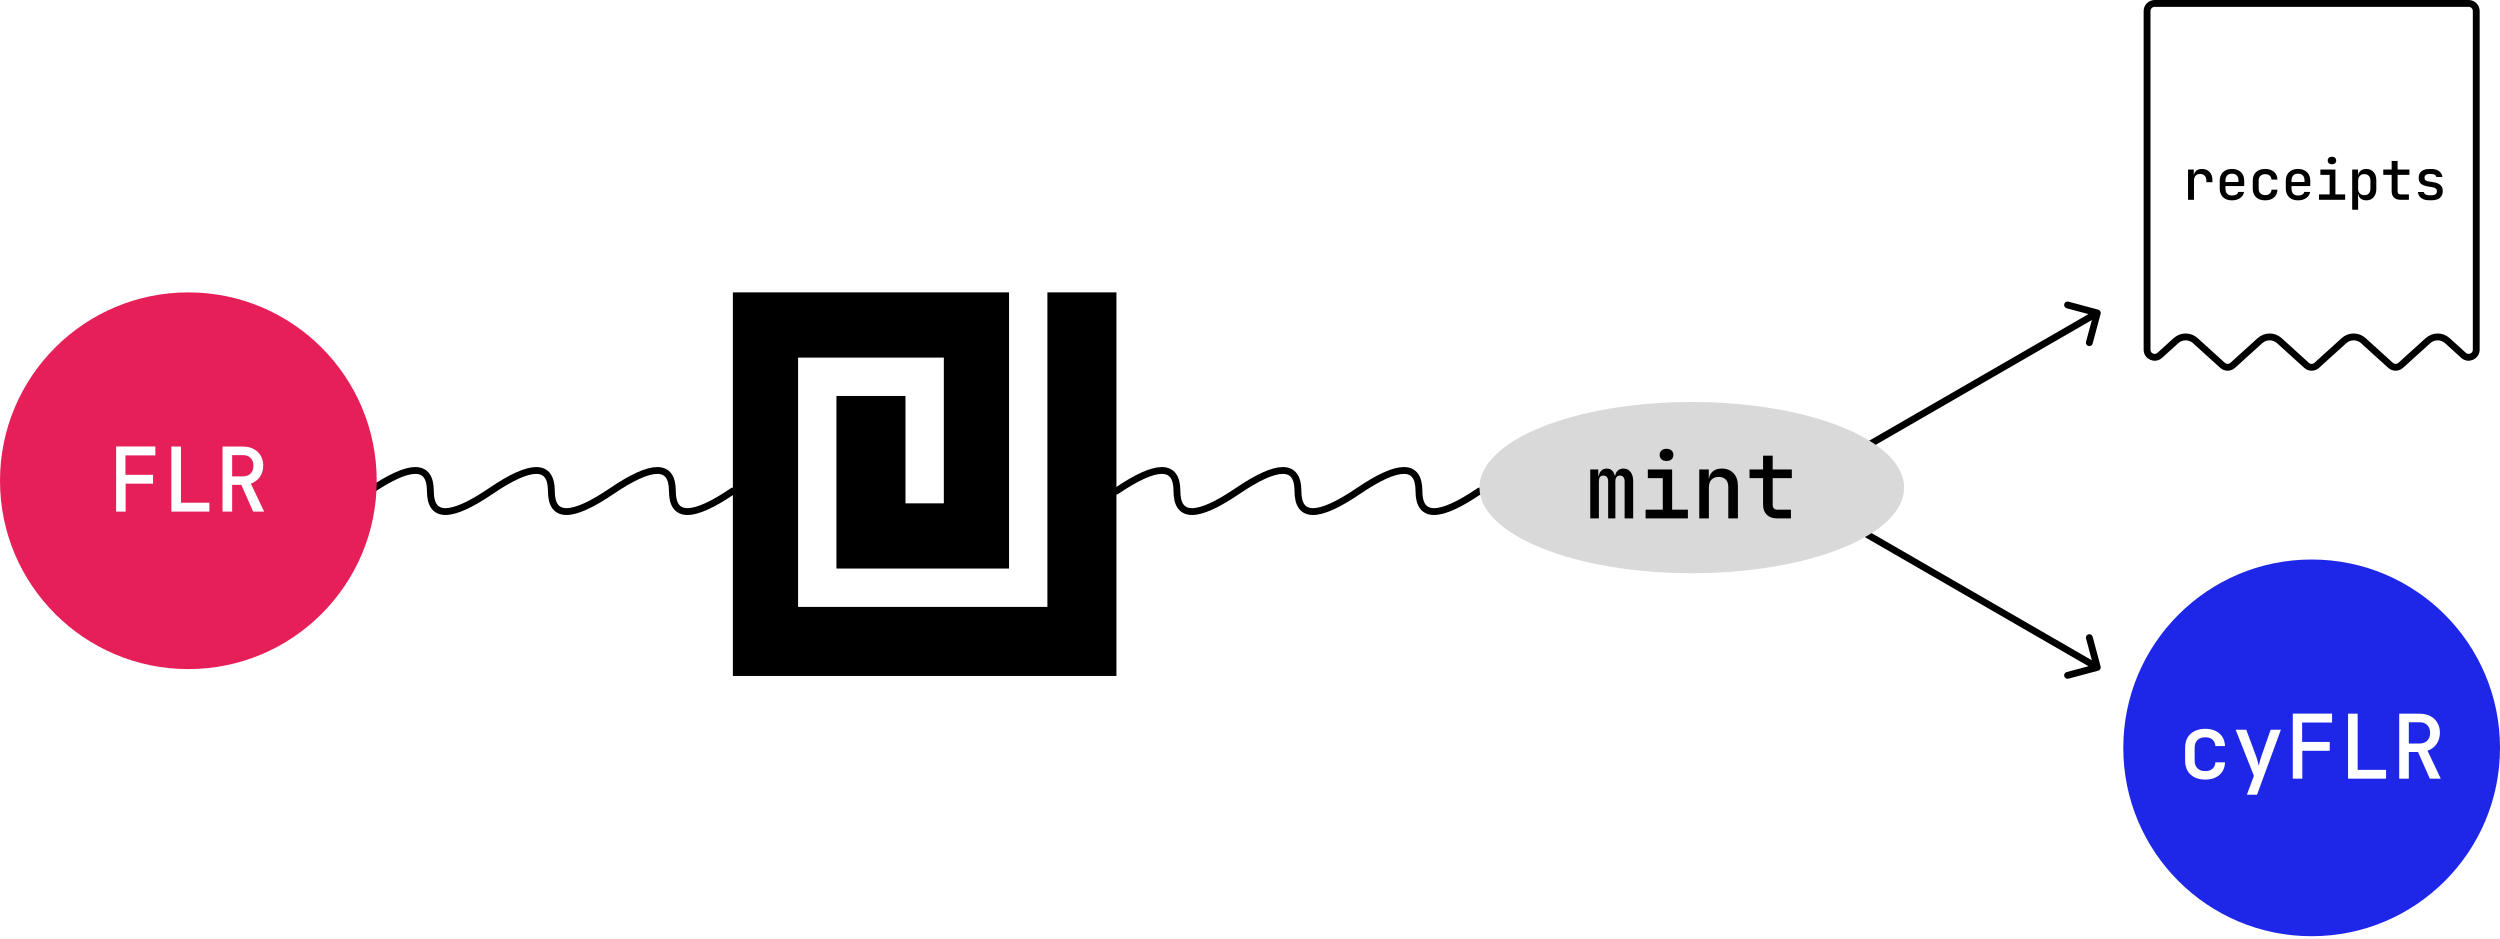
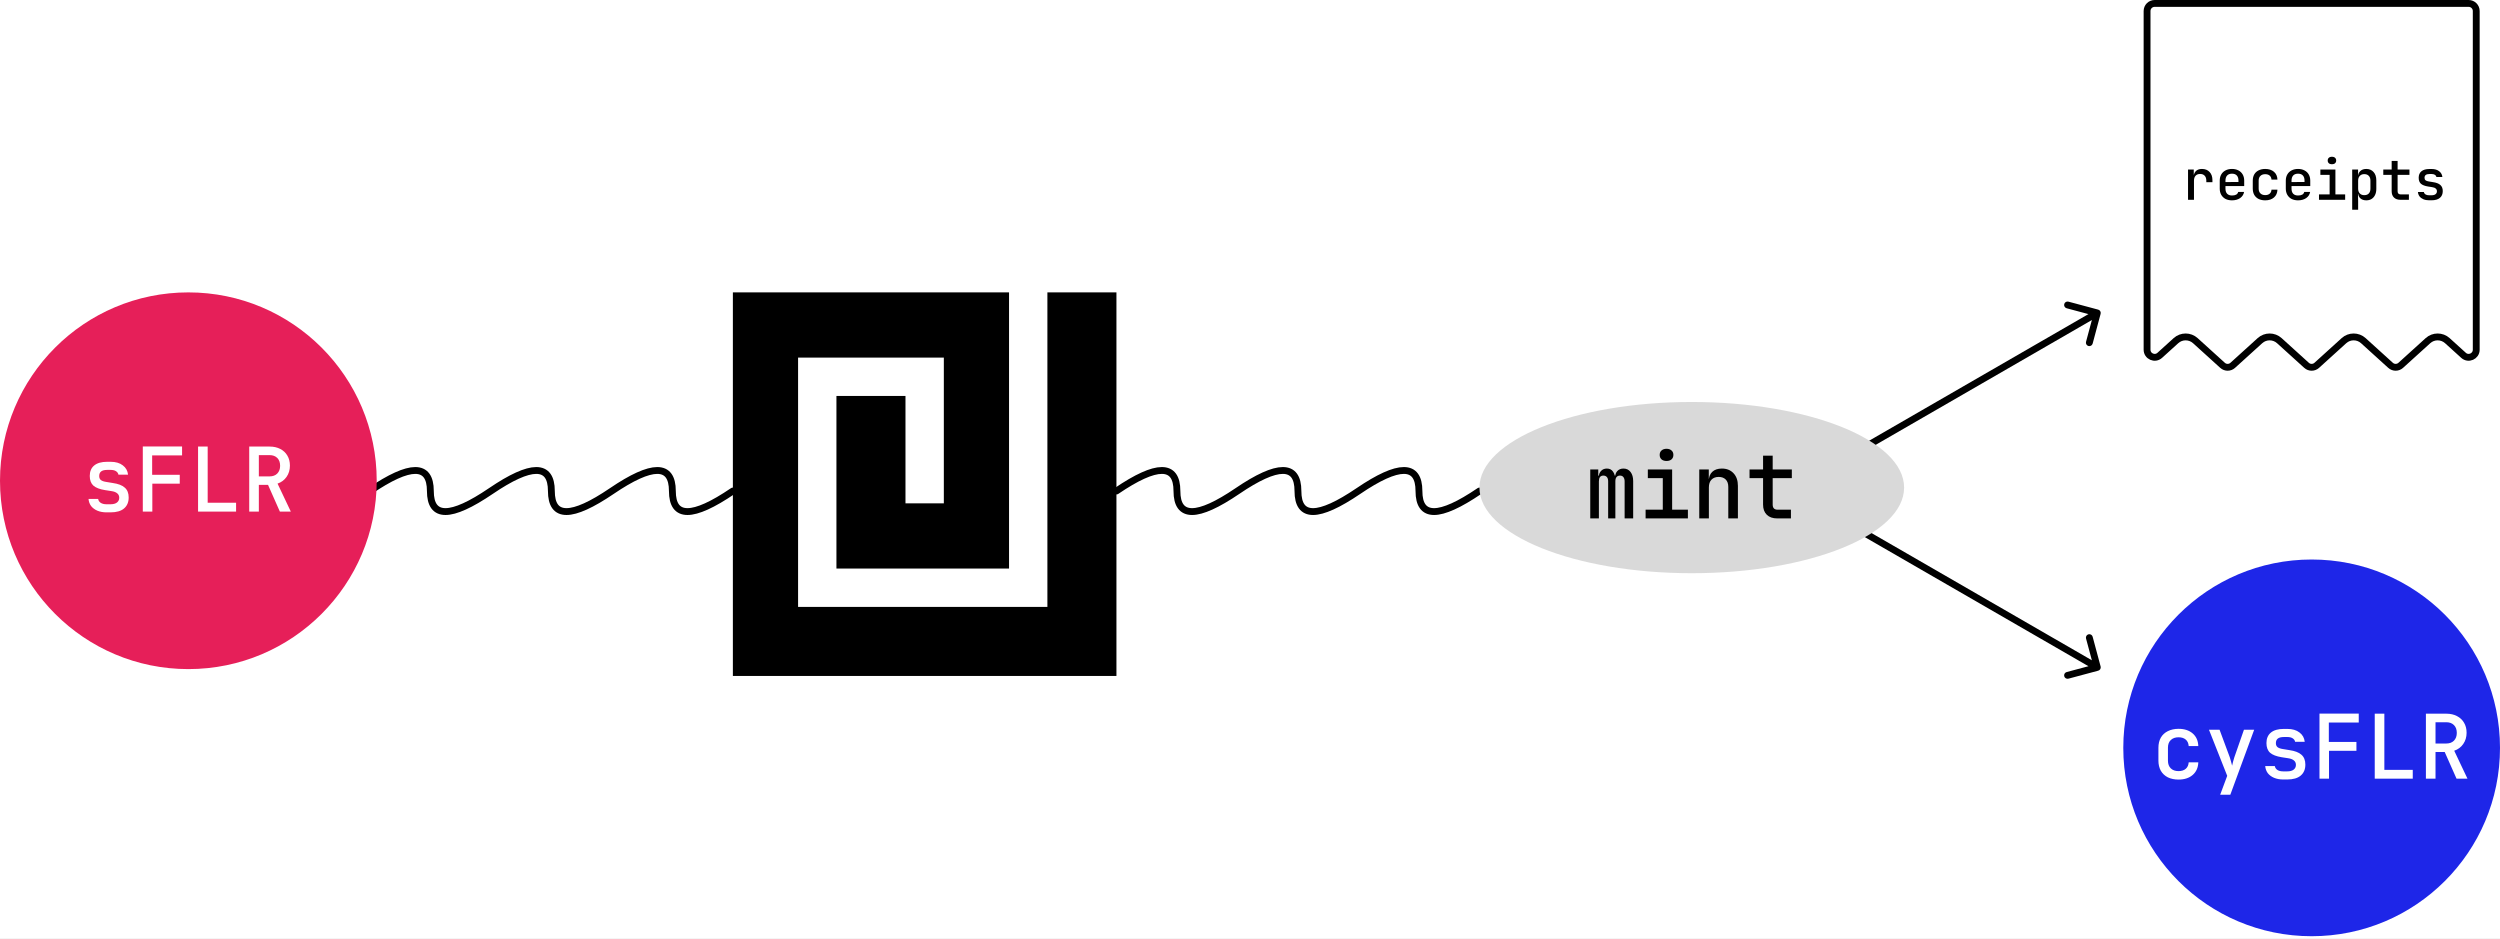
<svg xmlns="http://www.w3.org/2000/svg" width="365" height="137" viewBox="0 0 365 137" fill="none">
  <g clip-path="url(#clip0_66_245)">
    <rect width="365" height="137" fill="white" />
    <circle cx="337.5" cy="109.188" r="27.5" fill="#1E26E8" />
-     <path d="M321.965 113.818C321.375 113.818 320.855 113.71 320.405 113.493C319.963 113.268 319.62 112.947 319.378 112.531C319.144 112.107 319.027 111.613 319.027 111.049V109.177C319.027 108.605 319.144 108.111 319.378 107.695C319.62 107.279 319.963 106.963 320.405 106.746C320.855 106.521 321.375 106.408 321.965 106.408C322.823 106.408 323.512 106.634 324.032 107.084C324.552 107.535 324.825 108.15 324.851 108.93H323.447C323.421 108.523 323.278 108.207 323.018 107.981C322.758 107.756 322.407 107.643 321.965 107.643C321.488 107.643 321.111 107.778 320.834 108.046C320.556 108.306 320.418 108.679 320.418 109.164V111.049C320.418 111.535 320.556 111.912 320.834 112.18C321.111 112.449 321.488 112.583 321.965 112.583C322.407 112.583 322.758 112.471 323.018 112.245C323.278 112.02 323.421 111.704 323.447 111.296H324.851C324.825 112.076 324.552 112.692 324.032 113.142C323.512 113.593 322.823 113.818 321.965 113.818ZM328.044 116.028L329.071 113.272L326.406 106.538H327.953L329.448 110.568C329.508 110.742 329.569 110.95 329.63 111.192C329.69 111.435 329.742 111.634 329.786 111.79C329.82 111.634 329.868 111.435 329.929 111.192C329.989 110.95 330.05 110.742 330.111 110.568L331.515 106.538H333.01L329.526 116.028H328.044ZM334.747 113.688V104.185H340.48V105.485H336.112V108.319H340.142V109.619H336.138V113.688H334.747ZM342.814 113.688V104.198H344.218V112.401H348.365V113.688H342.814ZM350.284 113.688V104.198H353.261C353.859 104.198 354.379 104.315 354.821 104.549C355.263 104.775 355.606 105.095 355.848 105.511C356.1 105.927 356.225 106.417 356.225 106.98C356.225 107.613 356.061 108.163 355.731 108.631C355.411 109.091 354.973 109.416 354.418 109.606L356.355 113.688H354.756L353.027 109.788H351.688V113.688H350.284ZM351.688 108.553H353.261C353.729 108.553 354.102 108.415 354.379 108.137C354.657 107.851 354.795 107.474 354.795 107.006C354.795 106.521 354.657 106.14 354.379 105.862C354.102 105.585 353.729 105.446 353.261 105.446H351.688V108.553Z" fill="white" />
+     <path d="M318.067 113.818C317.478 113.818 316.958 113.71 316.507 113.493C316.065 113.268 315.723 112.947 315.48 112.531C315.246 112.107 315.129 111.613 315.129 111.049V109.177C315.129 108.605 315.246 108.111 315.48 107.695C315.723 107.279 316.065 106.963 316.507 106.746C316.958 106.521 317.478 106.408 318.067 106.408C318.925 106.408 319.614 106.634 320.134 107.084C320.654 107.535 320.927 108.15 320.953 108.93H319.549C319.523 108.523 319.38 108.207 319.12 107.981C318.86 107.756 318.509 107.643 318.067 107.643C317.591 107.643 317.214 107.778 316.936 108.046C316.659 108.306 316.52 108.679 316.52 109.164V111.049C316.52 111.535 316.659 111.912 316.936 112.18C317.214 112.449 317.591 112.583 318.067 112.583C318.509 112.583 318.86 112.471 319.12 112.245C319.38 112.02 319.523 111.704 319.549 111.296H320.953C320.927 112.076 320.654 112.692 320.134 113.142C319.614 113.593 318.925 113.818 318.067 113.818ZM324.146 116.028L325.173 113.272L322.508 106.538H324.055L325.55 110.568C325.611 110.742 325.671 110.95 325.732 111.192C325.793 111.435 325.845 111.634 325.888 111.79C325.923 111.634 325.97 111.435 326.031 111.192C326.092 110.95 326.152 110.742 326.213 110.568L327.617 106.538H329.112L325.628 116.028H324.146ZM333.358 113.805C332.847 113.805 332.396 113.723 332.006 113.558C331.625 113.394 331.321 113.168 331.096 112.882C330.879 112.588 330.754 112.241 330.719 111.842H332.123C332.158 112.076 332.283 112.267 332.5 112.414C332.717 112.553 333.003 112.622 333.358 112.622H333.917C334.342 112.622 334.662 112.536 334.879 112.362C335.096 112.189 335.204 111.959 335.204 111.673C335.204 111.396 335.104 111.179 334.905 111.023C334.714 110.859 334.428 110.75 334.047 110.698L333.124 110.555C332.361 110.434 331.798 110.217 331.434 109.905C331.079 109.585 330.901 109.112 330.901 108.488C330.901 107.83 331.113 107.323 331.538 106.967C331.971 106.603 332.608 106.421 333.449 106.421H333.943C334.688 106.421 335.282 106.595 335.724 106.941C336.175 107.279 336.43 107.734 336.491 108.306H335.087C335.052 108.098 334.935 107.929 334.736 107.799C334.545 107.669 334.281 107.604 333.943 107.604H333.449C333.042 107.604 332.743 107.682 332.552 107.838C332.37 107.986 332.279 108.207 332.279 108.501C332.279 108.761 332.361 108.956 332.526 109.086C332.691 109.216 332.946 109.307 333.293 109.359L334.242 109.515C335.048 109.628 335.637 109.853 336.01 110.191C336.391 110.521 336.582 111.002 336.582 111.634C336.582 112.319 336.357 112.852 335.906 113.233C335.464 113.615 334.801 113.805 333.917 113.805H333.358ZM338.644 113.688V104.185H344.377V105.485H340.009V108.319H344.039V109.619H340.035V113.688H338.644ZM346.712 113.688V104.198H348.116V112.401H352.263V113.688H346.712ZM354.182 113.688V104.198H357.159C357.757 104.198 358.277 104.315 358.719 104.549C359.161 104.775 359.503 105.095 359.746 105.511C359.997 105.927 360.123 106.417 360.123 106.98C360.123 107.613 359.958 108.163 359.629 108.631C359.308 109.091 358.871 109.416 358.316 109.606L360.253 113.688H358.654L356.925 109.788H355.586V113.688H354.182ZM355.586 108.553H357.159C357.627 108.553 358 108.415 358.277 108.137C358.554 107.851 358.693 107.474 358.693 107.006C358.693 106.521 358.554 106.14 358.277 105.862C358 105.585 357.627 105.446 357.159 105.446H355.586V108.553Z" fill="white" />
    <path d="M54 71.689C59.889 67.689 62.833 67.689 62.833 71.689C62.833 75.689 65.778 75.689 71.667 71.689C77.556 67.689 80.5 67.689 80.5 71.689C80.5 75.689 83.444 75.689 89.333 71.689C95.222 67.689 98.167 67.689 98.167 71.689C98.167 75.689 101.111 75.689 107 71.689" stroke="black" stroke-linecap="round" />
    <path d="M163 71.689C168.889 67.689 171.833 67.689 171.833 71.689C171.833 75.689 174.778 75.689 180.667 71.689C186.556 67.689 189.5 67.689 189.5 71.689C189.5 75.689 192.444 75.689 198.333 71.689C204.222 67.689 207.167 67.689 207.167 71.689C207.167 75.689 210.111 75.689 216 71.689" stroke="black" stroke-linecap="round" />
    <circle cx="27.5" cy="70.189" r="27.5" fill="#E61F59" />
-     <path d="M16.952 74.689V65.186H22.685V66.486H18.317V69.32H22.347V70.62H18.343V74.689H16.952ZM25.02 74.689V65.198H26.424V73.401H30.57V74.689H25.02ZM32.489 74.689V65.198H35.467C36.065 65.198 36.584 65.316 37.026 65.549C37.468 65.775 37.811 66.096 38.053 66.511C38.305 66.927 38.431 67.417 38.431 67.981C38.431 68.613 38.266 69.163 37.937 69.632C37.616 70.091 37.178 70.416 36.623 70.606L38.56 74.689H36.962L35.233 70.788H33.894V74.689H32.489ZM33.894 69.553H35.467C35.934 69.553 36.307 69.415 36.584 69.138C36.862 68.852 37.001 68.475 37.001 68.007C37.001 67.521 36.862 67.14 36.584 66.862C36.307 66.585 35.934 66.447 35.467 66.447H33.894V69.553Z" fill="white" />
+     <path d="M15.563 74.805C15.052 74.805 14.601 74.723 14.211 74.558C13.83 74.394 13.527 74.168 13.301 73.882C13.085 73.588 12.959 73.241 12.924 72.843H14.328C14.363 73.076 14.489 73.267 14.705 73.415C14.922 73.553 15.208 73.623 15.563 73.623H16.122C16.547 73.623 16.867 73.536 17.084 73.362C17.301 73.189 17.409 72.96 17.409 72.674C17.409 72.396 17.309 72.18 17.11 72.023C16.919 71.859 16.634 71.751 16.252 71.698L15.329 71.555C14.566 71.434 14.003 71.218 13.639 70.906C13.284 70.585 13.106 70.112 13.106 69.489C13.106 68.83 13.319 68.323 13.743 67.968C14.177 67.603 14.813 67.421 15.654 67.421H16.148C16.893 67.421 17.487 67.595 17.929 67.942C18.38 68.279 18.636 68.734 18.696 69.306H17.292C17.258 69.099 17.14 68.93 16.941 68.799C16.75 68.669 16.486 68.605 16.148 68.605H15.654C15.247 68.605 14.948 68.683 14.757 68.838C14.575 68.986 14.484 69.207 14.484 69.501C14.484 69.761 14.566 69.957 14.731 70.087C14.896 70.216 15.152 70.308 15.498 70.359L16.447 70.516C17.253 70.628 17.843 70.853 18.215 71.192C18.596 71.521 18.787 72.002 18.787 72.635C18.787 73.319 18.562 73.852 18.111 74.234C17.669 74.615 17.006 74.805 16.122 74.805H15.563ZM20.849 74.689V65.186H26.582V66.486H22.214V69.32H26.244V70.62H22.24V74.689H20.849ZM28.917 74.689V65.198H30.321V73.401H34.468V74.689H28.917ZM36.387 74.689V65.198H39.364C39.962 65.198 40.482 65.316 40.924 65.549C41.366 65.775 41.708 66.096 41.951 66.511C42.202 66.927 42.328 67.417 42.328 67.981C42.328 68.613 42.163 69.163 41.834 69.632C41.513 70.091 41.076 70.416 40.521 70.606L42.458 74.689H40.859L39.13 70.788H37.791V74.689H36.387ZM37.791 69.553H39.364C39.832 69.553 40.205 69.415 40.482 69.138C40.759 68.852 40.898 68.475 40.898 68.007C40.898 67.521 40.759 67.14 40.482 66.862C40.205 66.585 39.832 66.447 39.364 66.447H37.791V69.553Z" fill="white" />
    <path d="M122.12 57.809L132.2 57.809L132.2 73.489L137.8 73.489L137.8 52.209L116.52 52.209L116.52 88.609L152.92 88.609L152.92 42.688L163 42.688L163 98.689L107 98.689L107 42.688L147.32 42.688L147.32 83.008L122.12 83.008L122.12 57.809Z" fill="black" />
    <path d="M313.471 1.608C313.471 0.996 313.967 0.5 314.579 0.5H360.421C361.033 0.5 361.53 0.996 361.53 1.608V51.058C361.53 52.02 360.389 52.526 359.676 51.879L357.314 49.737C356.51 49.008 355.284 49.008 354.481 49.737L350.509 53.338C350.087 53.721 349.443 53.721 349.02 53.338L345.049 49.737C344.245 49.008 343.02 49.008 342.216 49.737L338.245 53.338C337.822 53.721 337.178 53.721 336.755 53.338L332.784 49.737C331.981 49.008 330.755 49.008 329.951 49.737L325.98 53.338C325.558 53.721 324.913 53.721 324.491 53.338L320.52 49.737C319.716 49.008 318.49 49.008 317.687 49.737L315.324 51.879C314.611 52.526 313.471 52.02 313.471 51.058V1.608Z" fill="white" stroke="black" />
    <path d="M319.453 29.17V24.747H320.289V25.591H320.498L320.233 26.114C320.233 25.637 320.337 25.277 320.546 25.036C320.756 24.79 321.067 24.666 321.479 24.666C321.951 24.666 322.324 24.814 322.597 25.108C322.876 25.398 323.015 25.797 323.015 26.307V26.604H322.123V26.379C322.123 26.063 322.042 25.822 321.882 25.655C321.726 25.484 321.506 25.398 321.222 25.398C320.938 25.398 320.715 25.484 320.555 25.655C320.399 25.827 320.321 26.068 320.321 26.379V29.17H319.453ZM325.867 29.25C325.508 29.25 325.192 29.181 324.918 29.041C324.65 28.896 324.444 28.695 324.299 28.438C324.154 28.181 324.082 27.881 324.082 27.537V26.379C324.082 26.031 324.154 25.73 324.299 25.478C324.444 25.221 324.65 25.023 324.918 24.883C325.192 24.738 325.508 24.666 325.867 24.666C326.232 24.666 326.548 24.738 326.816 24.883C327.084 25.023 327.291 25.221 327.436 25.478C327.58 25.73 327.653 26.031 327.653 26.379V27.167H324.918V27.537C324.918 27.864 324.999 28.114 325.16 28.285C325.326 28.457 325.564 28.543 325.875 28.543C326.127 28.543 326.331 28.5 326.487 28.414C326.642 28.323 326.739 28.191 326.776 28.02H327.637C327.572 28.395 327.379 28.695 327.058 28.921C326.736 29.14 326.339 29.25 325.867 29.25ZM326.816 26.645V26.371C326.816 26.049 326.736 25.8 326.575 25.623C326.414 25.446 326.178 25.358 325.867 25.358C325.562 25.358 325.326 25.446 325.16 25.623C324.999 25.8 324.918 26.052 324.918 26.379V26.58L326.881 26.572L326.816 26.645ZM330.722 29.25C330.357 29.25 330.036 29.183 329.757 29.049C329.483 28.91 329.272 28.712 329.121 28.454C328.977 28.191 328.904 27.886 328.904 27.537V26.379C328.904 26.025 328.977 25.72 329.121 25.462C329.272 25.205 329.483 25.009 329.757 24.875C330.036 24.736 330.357 24.666 330.722 24.666C331.253 24.666 331.679 24.806 332.001 25.084C332.322 25.363 332.491 25.744 332.507 26.226H331.639C331.623 25.974 331.534 25.779 331.373 25.639C331.212 25.5 330.995 25.43 330.722 25.43C330.427 25.43 330.194 25.513 330.022 25.68C329.851 25.84 329.765 26.071 329.765 26.371V27.537C329.765 27.838 329.851 28.071 330.022 28.237C330.194 28.403 330.427 28.486 330.722 28.486C330.995 28.486 331.212 28.417 331.373 28.277C331.534 28.138 331.623 27.942 331.639 27.69H332.507C332.491 28.173 332.322 28.553 332.001 28.832C331.679 29.111 331.253 29.25 330.722 29.25ZM335.512 29.25C335.153 29.25 334.836 29.181 334.563 29.041C334.295 28.896 334.089 28.695 333.944 28.438C333.799 28.181 333.727 27.881 333.727 27.537V26.379C333.727 26.031 333.799 25.73 333.944 25.478C334.089 25.221 334.295 25.023 334.563 24.883C334.836 24.738 335.153 24.666 335.512 24.666C335.877 24.666 336.193 24.738 336.461 24.883C336.729 25.023 336.936 25.221 337.08 25.478C337.225 25.73 337.297 26.031 337.297 26.379V27.167H334.563V27.537C334.563 27.864 334.643 28.114 334.804 28.285C334.971 28.457 335.209 28.543 335.52 28.543C335.772 28.543 335.976 28.5 336.131 28.414C336.287 28.323 336.383 28.191 336.421 28.02H337.281C337.217 28.395 337.024 28.695 336.702 28.921C336.381 29.14 335.984 29.25 335.512 29.25ZM336.461 26.645V26.371C336.461 26.049 336.381 25.8 336.22 25.623C336.059 25.446 335.823 25.358 335.512 25.358C335.206 25.358 334.971 25.446 334.804 25.623C334.643 25.8 334.563 26.052 334.563 26.379V26.58L336.525 26.572L336.461 26.645ZM338.573 29.17V28.382H340.125V25.535H338.774V24.747H340.97V28.382H342.393V29.17H338.573ZM340.463 23.983C340.275 23.983 340.125 23.934 340.013 23.838C339.9 23.736 339.844 23.602 339.844 23.436C339.844 23.264 339.9 23.13 340.013 23.034C340.125 22.932 340.275 22.881 340.463 22.881C340.651 22.881 340.801 22.932 340.913 23.034C341.026 23.13 341.082 23.264 341.082 23.436C341.082 23.602 341.026 23.736 340.913 23.838C340.801 23.934 340.651 23.983 340.463 23.983ZM343.42 30.618V24.747H344.28V25.591H344.465L344.28 25.792C344.28 25.444 344.387 25.17 344.602 24.972C344.822 24.768 345.114 24.666 345.478 24.666C345.923 24.666 346.277 24.816 346.54 25.116C346.808 25.411 346.942 25.816 346.942 26.331V27.578C346.942 27.921 346.88 28.218 346.757 28.47C346.639 28.717 346.47 28.91 346.25 29.049C346.036 29.183 345.779 29.25 345.478 29.25C345.119 29.25 344.83 29.151 344.61 28.953C344.39 28.749 344.28 28.473 344.28 28.124L344.465 28.326H344.264L344.288 29.355V30.618H343.42ZM345.181 28.494C345.465 28.494 345.685 28.414 345.84 28.253C346.001 28.087 346.082 27.848 346.082 27.537V26.379C346.082 26.068 346.001 25.832 345.84 25.672C345.685 25.505 345.465 25.422 345.181 25.422C344.907 25.422 344.69 25.508 344.529 25.68C344.369 25.846 344.288 26.079 344.288 26.379V27.537C344.288 27.838 344.369 28.073 344.529 28.245C344.69 28.411 344.907 28.494 345.181 28.494ZM350.462 29.17C350.059 29.17 349.746 29.06 349.521 28.84C349.295 28.62 349.183 28.315 349.183 27.923V25.535H347.96V24.747H349.183V23.5H350.051V24.747H351.78V25.535H350.051V27.923C350.051 28.229 350.199 28.382 350.494 28.382H351.7V29.17H350.462ZM354.649 29.242C354.332 29.242 354.053 29.191 353.812 29.09C353.576 28.988 353.389 28.848 353.249 28.671C353.115 28.489 353.037 28.274 353.016 28.028H353.884C353.906 28.173 353.984 28.291 354.118 28.382C354.252 28.468 354.429 28.51 354.649 28.51H354.994C355.257 28.51 355.455 28.457 355.589 28.35C355.724 28.242 355.791 28.1 355.791 27.923C355.791 27.752 355.729 27.618 355.606 27.521C355.488 27.419 355.311 27.352 355.075 27.32L354.504 27.232C354.032 27.157 353.683 27.023 353.458 26.83C353.238 26.631 353.128 26.339 353.128 25.953C353.128 25.546 353.26 25.232 353.523 25.012C353.791 24.787 354.185 24.674 354.705 24.674H355.01C355.472 24.674 355.839 24.781 356.112 24.996C356.391 25.205 356.549 25.486 356.587 25.84H355.718C355.697 25.712 355.624 25.607 355.501 25.527C355.383 25.446 355.22 25.406 355.01 25.406H354.705C354.453 25.406 354.268 25.454 354.15 25.551C354.037 25.642 353.981 25.779 353.981 25.961C353.981 26.122 354.032 26.242 354.134 26.323C354.236 26.403 354.394 26.46 354.608 26.492L355.195 26.588C355.694 26.658 356.059 26.797 356.289 27.006C356.525 27.21 356.643 27.508 356.643 27.899C356.643 28.323 356.504 28.652 356.225 28.888C355.951 29.124 355.541 29.242 354.994 29.242H354.649Z" fill="black" />
    <path d="M306.337 97.921C306.604 97.85 306.762 97.576 306.691 97.309L305.526 92.962C305.455 92.696 305.181 92.537 304.914 92.609C304.647 92.68 304.489 92.954 304.56 93.221L305.596 97.085L301.732 98.12C301.465 98.192 301.307 98.466 301.378 98.733C301.45 98.999 301.724 99.158 301.991 99.086L306.337 97.921ZM271.75 78.121L305.958 97.871L306.458 97.005L272.25 77.255L271.75 78.121Z" fill="black" />
    <path d="M306.337 45.206C306.604 45.277 306.762 45.551 306.691 45.818L305.526 50.165C305.455 50.431 305.181 50.59 304.914 50.518C304.647 50.447 304.489 50.172 304.56 49.906L305.596 46.042L301.732 45.007C301.465 44.935 301.307 44.661 301.378 44.394C301.45 44.128 301.724 43.969 301.991 44.041L306.337 45.206ZM271.75 65.005L305.958 45.255L306.458 46.121L272.25 65.871L271.75 65.005Z" fill="black" />
    <ellipse cx="247" cy="71.189" rx="31" ry="12.5" fill="#D9D9D9" />
    <path d="M232.177 75.689V68.538H233.347V69.448H233.607L233.412 69.722C233.412 69.323 233.52 69.007 233.737 68.772C233.954 68.53 234.244 68.409 234.608 68.409C234.998 68.409 235.297 68.56 235.505 68.864C235.722 69.167 235.83 69.583 235.83 70.112L235.518 69.448H236.012L235.804 69.722C235.804 69.323 235.912 69.007 236.129 68.772C236.354 68.53 236.653 68.409 237.026 68.409C237.468 68.409 237.815 68.578 238.066 68.915C238.317 69.245 238.443 69.687 238.443 70.242V75.689H237.195V70.281C237.195 70.012 237.134 69.804 237.013 69.656C236.9 69.509 236.736 69.436 236.519 69.436C236.302 69.436 236.133 69.509 236.012 69.656C235.899 69.795 235.843 69.999 235.843 70.267V75.689H234.79V70.281C234.79 70.003 234.729 69.795 234.608 69.656C234.487 69.509 234.313 69.436 234.088 69.436C233.871 69.436 233.707 69.509 233.594 69.656C233.49 69.795 233.438 69.999 233.438 70.267V75.689H232.177ZM240.258 75.689V74.415H242.767V69.812H240.583V68.538H244.132V74.415H246.433V75.689H240.258ZM243.313 67.303C243.01 67.303 242.767 67.225 242.585 67.07C242.403 66.905 242.312 66.688 242.312 66.419C242.312 66.142 242.403 65.925 242.585 65.769C242.767 65.605 243.01 65.522 243.313 65.522C243.616 65.522 243.859 65.605 244.041 65.769C244.223 65.925 244.314 66.142 244.314 66.419C244.314 66.688 244.223 66.905 244.041 67.07C243.859 67.225 243.616 67.303 243.313 67.303ZM248.092 75.689V68.538H249.483V69.903H249.821L249.483 70.228C249.483 69.656 249.652 69.21 249.99 68.889C250.328 68.569 250.796 68.409 251.394 68.409C252.105 68.409 252.672 68.638 253.097 69.097C253.522 69.548 253.734 70.159 253.734 70.93V75.689H252.33V71.087C252.33 70.618 252.204 70.259 251.953 70.007C251.702 69.756 251.359 69.63 250.926 69.63C250.484 69.63 250.133 69.765 249.873 70.034C249.622 70.293 249.496 70.675 249.496 71.177V75.689H248.092ZM259.475 75.689C258.825 75.689 258.318 75.511 257.954 75.156C257.59 74.8 257.408 74.306 257.408 73.674V69.812H255.432V68.538H257.408V66.523H258.812V68.538H261.607V69.812H258.812V73.674C258.812 74.168 259.05 74.415 259.527 74.415H261.477V75.689H259.475Z" fill="black" />
  </g>
  <defs>
    <clipPath id="clip0_66_245">
      <rect width="365" height="137" fill="white" />
    </clipPath>
  </defs>
</svg>
